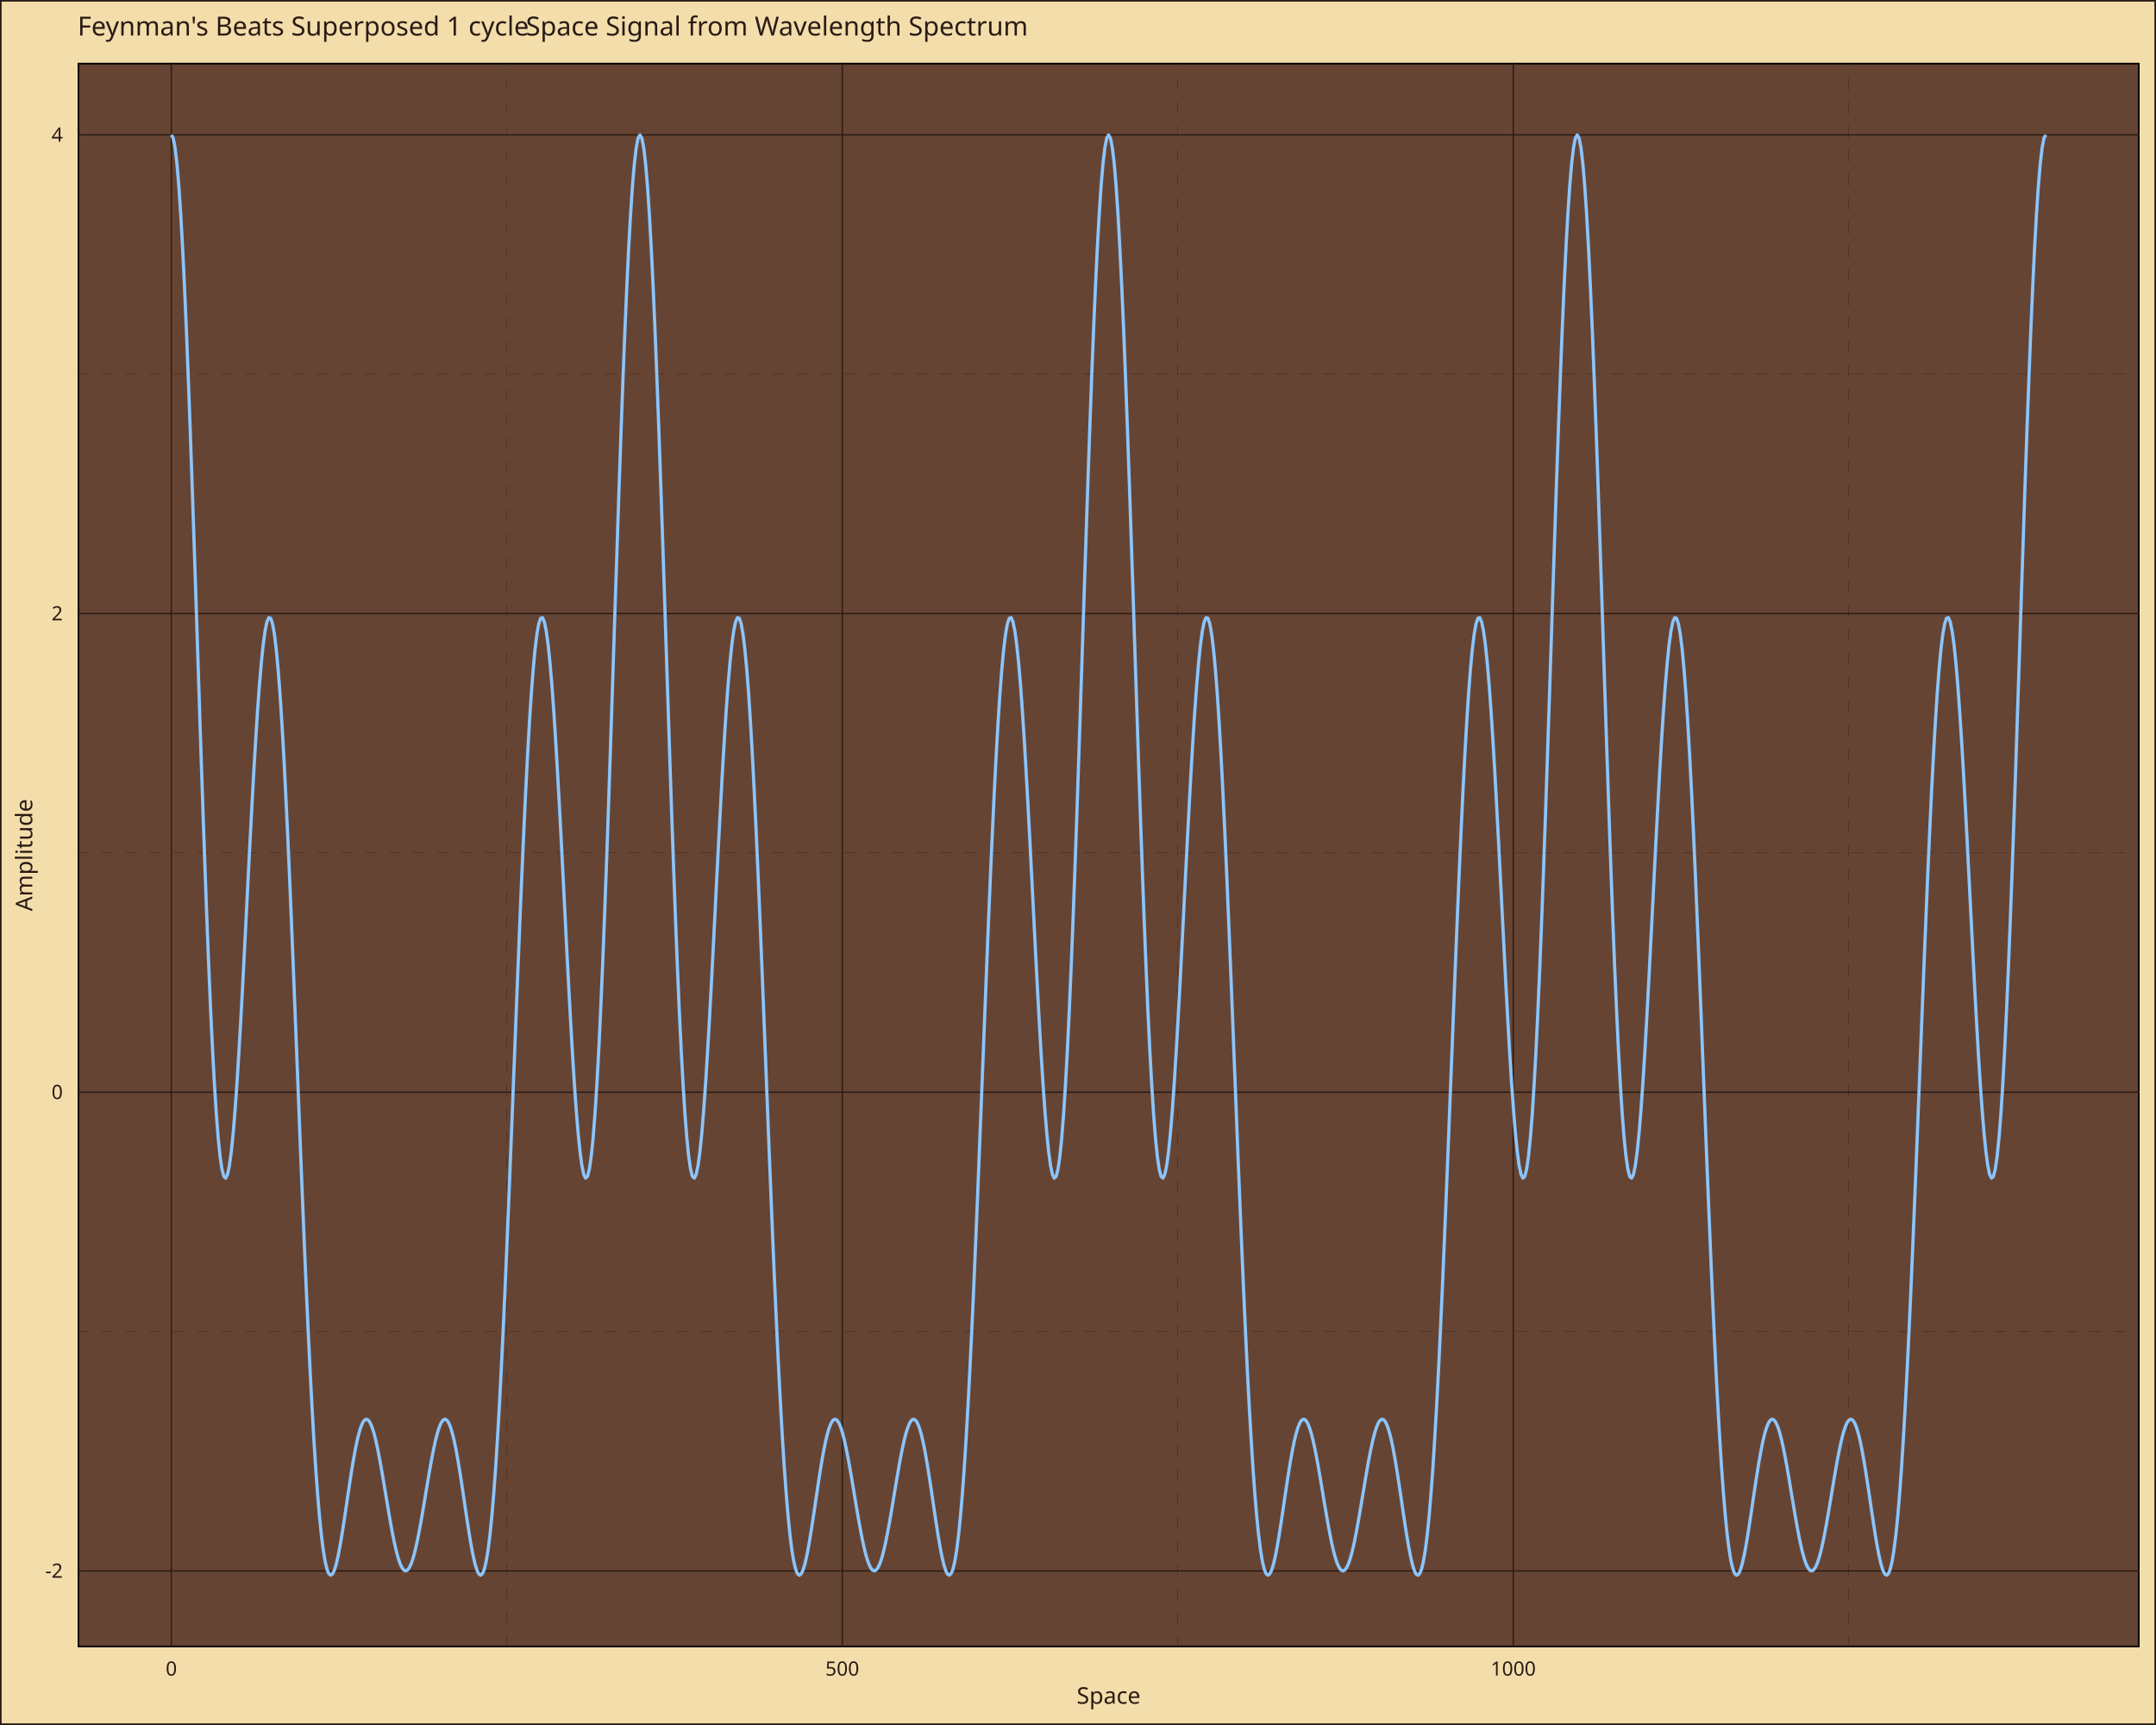
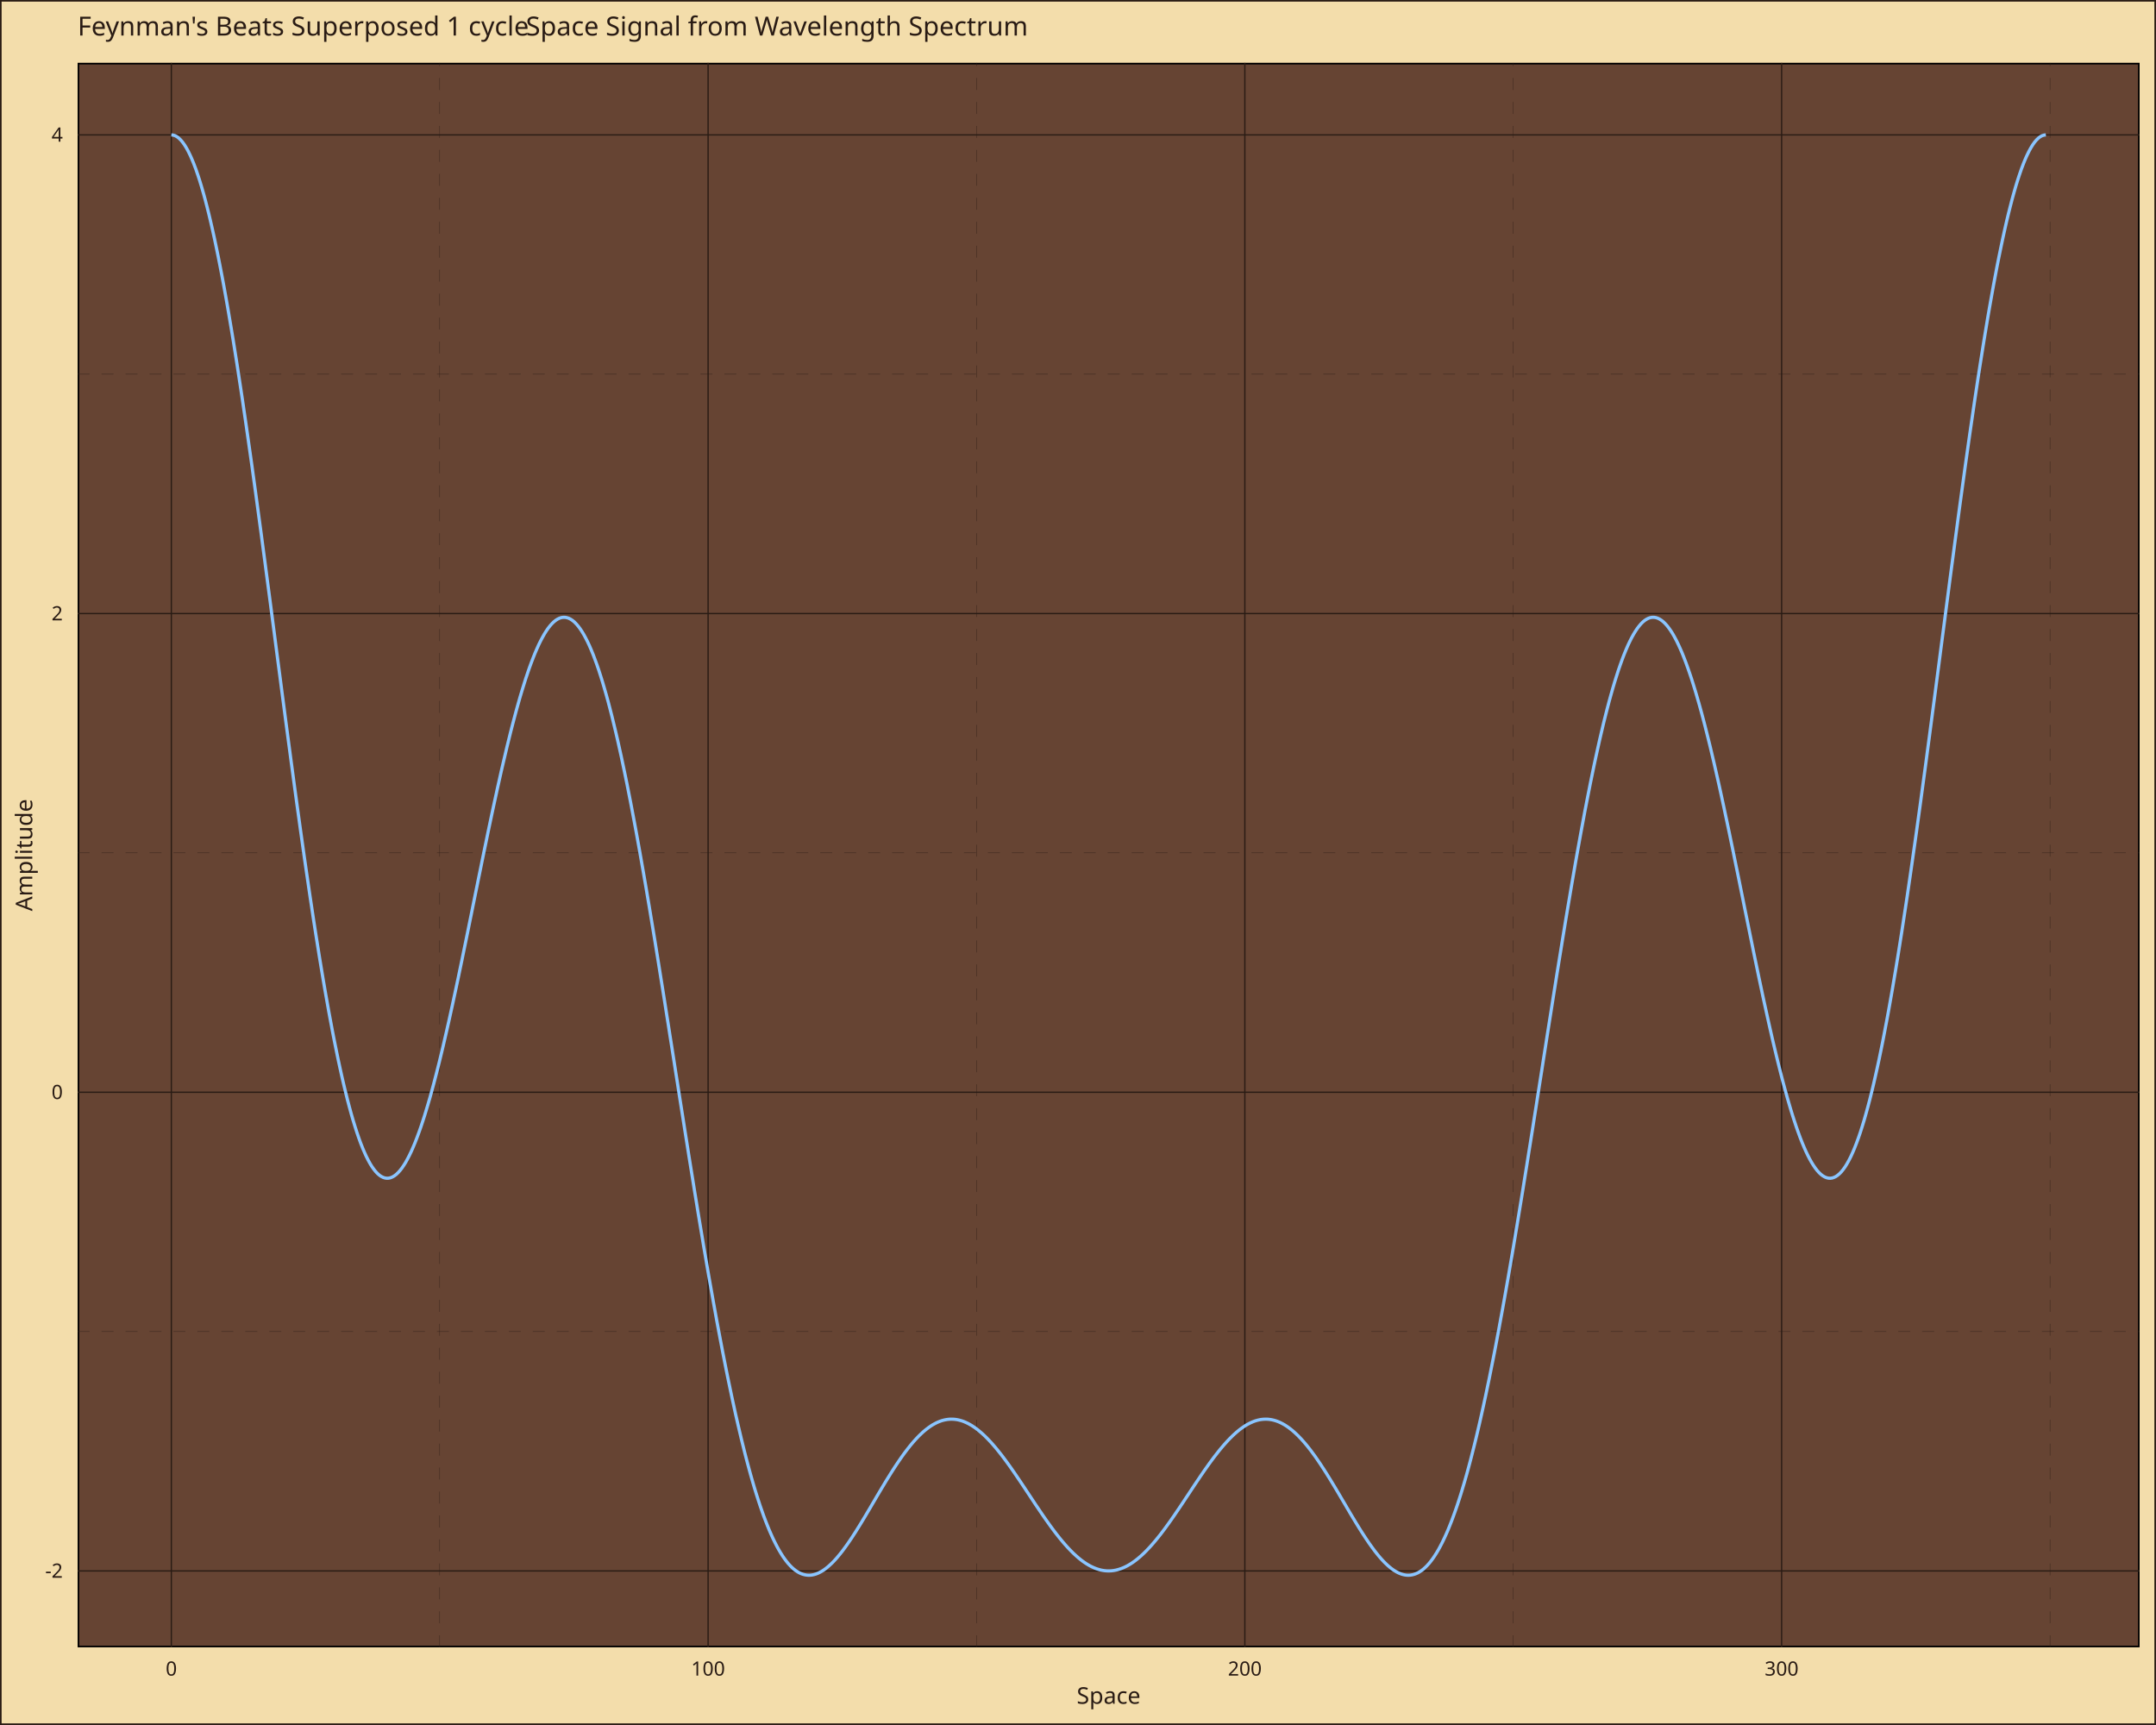
<svg xmlns="http://www.w3.org/2000/svg" class="svglite" data-engine-version="2.0" width="720.00pt" height="576.00pt" viewBox="0 0 720.00 576.00">
  <defs>
    <style type="text/css">
    .svglite line, .svglite polyline, .svglite polygon, .svglite path, .svglite rect, .svglite circle {
      fill: none;
      stroke: #000000;
      stroke-linecap: round;
      stroke-linejoin: round;
      stroke-miterlimit: 10.00;
    }
  </style>
  </defs>
  <rect width="100%" height="100%" style="stroke: none; fill: #FFFFFF;" />
  <defs>
    <clipPath id="cpMC4wMHw3MjAuMDB8MC4wMHw1NzYuMDA=">
      <rect x="0.00" y="0.00" width="720.00" height="576.00" />
    </clipPath>
  </defs>
  <g clip-path="url(#cpMC4wMHw3MjAuMDB8MC4wMHw1NzYuMDA=)">
    <rect x="0.00" y="0.00" width="720.00" height="576.00" style="stroke-width: 1.07; stroke: #291B14; fill: #F3DDAB;" />
  </g>
  <defs>
    <clipPath id="cpMjUuOTJ8NzE0LjUyfDIwLjk5fDU1MC4wNA==">
      <rect x="25.92" y="20.99" width="688.60" height="529.05" />
    </clipPath>
  </defs>
  <g clip-path="url(#cpMjUuOTJ8NzE0LjUyfDIwLjk5fDU1MC4wNA==)">
    <rect x="25.92" y="20.99" width="688.60" height="529.05" style="stroke-width: 1.07; fill: #664433;" />
    <polyline points="25.92,444.63 714.52,444.63 " style="stroke-width: 0.11; stroke: #291B14; stroke-dasharray: 4.00,4.00; stroke-linecap: butt;" />
    <polyline points="25.92,284.79 714.52,284.79 " style="stroke-width: 0.11; stroke: #291B14; stroke-dasharray: 4.00,4.00; stroke-linecap: butt;" />
    <polyline points="25.92,124.96 714.52,124.96 " style="stroke-width: 0.11; stroke: #291B14; stroke-dasharray: 4.00,4.00; stroke-linecap: butt;" />
-     <polyline points="169.25,550.04 169.25,20.99 " style="stroke-width: 0.11; stroke: #291B14; stroke-dasharray: 4.00,4.00; stroke-linecap: butt;" />
-     <polyline points="393.32,550.04 393.32,20.99 " style="stroke-width: 0.11; stroke: #291B14; stroke-dasharray: 4.00,4.00; stroke-linecap: butt;" />
-     <polyline points="617.38,550.04 617.38,20.99 " style="stroke-width: 0.11; stroke: #291B14; stroke-dasharray: 4.00,4.00; stroke-linecap: butt;" />
+     <polyline points="146.84,550.04 146.84,20.99 " style="stroke-width: 0.11; stroke: #291B14; stroke-dasharray: 4.00,4.00; stroke-linecap: butt;" />
+     <polyline points="326.10,550.04 326.10,20.99 " style="stroke-width: 0.11; stroke: #291B14; stroke-dasharray: 4.00,4.00; stroke-linecap: butt;" />
+     <polyline points="505.35,550.04 505.35,20.99 " style="stroke-width: 0.11; stroke: #291B14; stroke-dasharray: 4.00,4.00; stroke-linecap: butt;" />
+     <polyline points="684.60,550.04 684.60,20.99 " style="stroke-width: 0.11; stroke: #291B14; stroke-dasharray: 4.00,4.00; stroke-linecap: butt;" />
    <polyline points="25.92,524.55 714.52,524.55 " style="stroke-width: 0.43; stroke: #291B14; stroke-linecap: butt;" />
    <polyline points="25.92,364.71 714.52,364.71 " style="stroke-width: 0.43; stroke: #291B14; stroke-linecap: butt;" />
    <polyline points="25.92,204.87 714.52,204.87 " style="stroke-width: 0.43; stroke: #291B14; stroke-linecap: butt;" />
    <polyline points="25.92,45.04 714.52,45.04 " style="stroke-width: 0.43; stroke: #291B14; stroke-linecap: butt;" />
    <polyline points="57.22,550.04 57.22,20.99 " style="stroke-width: 0.43; stroke: #291B14; stroke-linecap: butt;" />
-     <polyline points="281.28,550.04 281.28,20.99 " style="stroke-width: 0.43; stroke: #291B14; stroke-linecap: butt;" />
-     <polyline points="505.35,550.04 505.35,20.99 " style="stroke-width: 0.43; stroke: #291B14; stroke-linecap: butt;" />
-     <polyline points="57.22,45.04 57.84,46.12 58.47,49.36 59.10,54.71 59.72,62.11 60.35,71.45 60.97,82.62 61.60,95.47 62.23,109.84 62.85,125.54 63.48,142.38 64.10,160.13 64.73,178.59 65.36,197.50 65.98,216.64 66.61,235.78 67.23,254.66 67.86,273.08 68.49,290.79 69.11,307.61 69.74,323.33 70.36,337.77 70.99,350.78 71.62,362.22 72.24,371.98 72.87,379.97 73.49,386.13 74.12,390.42 74.75,392.84 75.37,393.40 76.00,392.14 76.62,389.13 77.25,384.47 77.88,378.27 78.50,370.67 79.13,361.83 79.75,351.91 80.38,341.09 81.01,329.59 81.63,317.59 82.26,305.31 82.88,292.96 83.51,280.75 84.14,268.88 84.76,257.56 85.39,246.98 86.01,237.30 86.64,228.70 87.27,221.32 87.89,215.28 88.52,210.70 89.14,207.67 89.77,206.23 90.40,206.44 91.02,208.32 91.65,211.85 92.27,217.00 92.90,223.73 93.53,231.97 94.15,241.62 94.78,252.57 95.40,264.70 96.03,277.87 96.66,291.92 97.28,306.70 97.91,322.04 98.53,337.76 99.16,353.69 99.79,369.67 100.41,385.51 101.04,401.06 101.66,416.16 102.29,430.66 102.92,444.43 103.54,457.35 104.17,469.32 104.79,480.25 105.42,490.07 106.05,498.71 106.67,506.16 107.30,512.39 107.92,517.41 108.55,521.24 109.18,523.91 109.80,525.47 110.43,525.99 111.05,525.56 111.68,524.26 112.31,522.19 112.93,519.47 113.56,516.20 114.18,512.51 114.81,508.51 115.44,504.33 116.06,500.07 116.69,495.86 117.31,491.79 117.94,487.96 118.57,484.46 119.19,481.37 119.82,478.76 120.44,476.67 121.07,475.14 121.70,474.21 122.32,473.88 122.95,474.15 123.57,475.01 124.20,476.43 124.83,478.37 125.45,480.78 126.08,483.61 126.70,486.78 127.33,490.23 127.96,493.87 128.58,497.62 129.21,501.40 129.83,505.12 130.46,508.71 131.09,512.09 131.71,515.17 132.34,517.91 132.96,520.23 133.59,522.09 134.22,523.44 134.84,524.27 135.47,524.55 136.09,524.27 136.72,523.44 137.35,522.09 137.97,520.23 138.60,517.91 139.22,515.17 139.85,512.09 140.48,508.71 141.10,505.12 141.73,501.40 142.35,497.62 142.98,493.87 143.61,490.23 144.23,486.78 144.86,483.61 145.48,480.78 146.11,478.37 146.74,476.43 147.36,475.01 147.99,474.15 148.61,473.88 149.24,474.21 149.87,475.14 150.49,476.67 151.12,478.76 151.74,481.37 152.37,484.46 153.00,487.96 153.62,491.79 154.25,495.86 154.87,500.07 155.50,504.33 156.13,508.51 156.75,512.51 157.38,516.20 158.00,519.47 158.63,522.19 159.26,524.26 159.88,525.56 160.51,525.99 161.13,525.47 161.76,523.91 162.39,521.24 163.01,517.41 163.64,512.39 164.26,506.16 164.89,498.71 165.52,490.07 166.14,480.25 166.77,469.32 167.39,457.35 168.02,444.43 168.65,430.66 169.27,416.16 169.90,401.06 170.52,385.51 171.15,369.67 171.78,353.69 172.40,337.76 173.03,322.04 173.65,306.70 174.28,291.92 174.91,277.87 175.53,264.70 176.16,252.57 176.78,241.62 177.41,231.97 178.04,223.73 178.66,217.00 179.29,211.85 179.91,208.32 180.54,206.44 181.17,206.23 181.79,207.67 182.42,210.70 183.04,215.28 183.67,221.32 184.30,228.70 184.92,237.30 185.55,246.98 186.17,257.56 186.80,268.88 187.43,280.75 188.05,292.96 188.68,305.31 189.30,317.59 189.93,329.59 190.56,341.09 191.18,351.91 191.81,361.83 192.43,370.67 193.06,378.27 193.69,384.47 194.31,389.13 194.94,392.14 195.56,393.40 196.19,392.84 196.82,390.42 197.44,386.13 198.07,379.97 198.69,371.98 199.32,362.22 199.95,350.78 200.57,337.77 201.20,323.33 201.82,307.61 202.45,290.79 203.08,273.08 203.70,254.66 204.33,235.78 204.95,216.64 205.58,197.50 206.21,178.59 206.83,160.13 207.46,142.38 208.08,125.54 208.71,109.84 209.34,95.47 209.96,82.62 210.59,71.45 211.21,62.11 211.84,54.71 212.47,49.36 213.09,46.12 213.72,45.04 214.34,46.12 214.97,49.36 215.60,54.71 216.22,62.11 216.85,71.45 217.47,82.62 218.10,95.47 218.73,109.84 219.35,125.54 219.98,142.38 220.60,160.13 221.23,178.59 221.86,197.50 222.48,216.64 223.11,235.78 223.73,254.66 224.36,273.08 224.99,290.79 225.61,307.61 226.24,323.33 226.86,337.77 227.49,350.78 228.12,362.22 228.74,371.98 229.37,379.97 229.99,386.13 230.62,390.42 231.25,392.84 231.87,393.40 232.50,392.14 233.12,389.13 233.75,384.47 234.38,378.27 235.00,370.67 235.63,361.83 236.25,351.91 236.88,341.09 237.51,329.59 238.13,317.59 238.76,305.31 239.38,292.96 240.01,280.75 240.64,268.88 241.26,257.56 241.89,246.98 242.51,237.30 243.14,228.70 243.77,221.32 244.39,215.28 245.02,210.70 245.64,207.67 246.27,206.23 246.90,206.44 247.52,208.32 248.15,211.85 248.77,217.00 249.40,223.73 250.03,231.97 250.65,241.62 251.28,252.57 251.90,264.70 252.53,277.87 253.16,291.92 253.78,306.70 254.41,322.04 255.03,337.76 255.66,353.69 256.29,369.67 256.91,385.51 257.54,401.06 258.16,416.16 258.79,430.66 259.42,444.43 260.04,457.35 260.67,469.32 261.29,480.25 261.92,490.07 262.55,498.71 263.17,506.16 263.80,512.39 264.42,517.41 265.05,521.24 265.68,523.91 266.30,525.47 266.93,525.99 267.55,525.56 268.18,524.26 268.81,522.19 269.43,519.47 270.06,516.20 270.68,512.51 271.31,508.51 271.94,504.33 272.56,500.07 273.19,495.86 273.81,491.79 274.44,487.96 275.07,484.46 275.69,481.37 276.32,478.76 276.94,476.67 277.57,475.14 278.20,474.21 278.82,473.88 279.45,474.15 280.07,475.01 280.70,476.43 281.33,478.37 281.95,480.78 282.58,483.61 283.20,486.78 283.83,490.23 284.46,493.87 285.08,497.62 285.71,501.40 286.33,505.12 286.96,508.71 287.59,512.09 288.21,515.17 288.84,517.91 289.46,520.23 290.09,522.09 290.72,523.44 291.34,524.27 291.97,524.55 292.59,524.27 293.22,523.44 293.85,522.09 294.47,520.23 295.10,517.91 295.72,515.17 296.35,512.09 296.98,508.71 297.60,505.12 298.23,501.40 298.85,497.62 299.48,493.87 300.11,490.23 300.73,486.78 301.36,483.61 301.98,480.78 302.61,478.37 303.24,476.43 303.86,475.01 304.49,474.15 305.11,473.88 305.74,474.21 306.37,475.14 306.99,476.67 307.62,478.76 308.24,481.37 308.87,484.46 309.50,487.96 310.12,491.79 310.75,495.86 311.37,500.07 312.00,504.33 312.63,508.51 313.25,512.51 313.88,516.20 314.50,519.47 315.13,522.19 315.76,524.26 316.38,525.56 317.01,525.99 317.63,525.47 318.26,523.91 318.89,521.24 319.51,517.41 320.14,512.39 320.76,506.16 321.39,498.71 322.02,490.07 322.64,480.25 323.27,469.32 323.89,457.35 324.52,444.43 325.15,430.66 325.77,416.16 326.40,401.06 327.02,385.51 327.65,369.67 328.28,353.69 328.90,337.76 329.53,322.04 330.15,306.70 330.78,291.92 331.41,277.87 332.03,264.70 332.66,252.57 333.28,241.62 333.91,231.97 334.54,223.73 335.16,217.00 335.79,211.85 336.41,208.32 337.04,206.44 337.67,206.23 338.29,207.67 338.92,210.70 339.54,215.28 340.17,221.32 340.80,228.70 341.42,237.30 342.05,246.98 342.67,257.56 343.30,268.88 343.93,280.75 344.55,292.96 345.18,305.31 345.80,317.59 346.43,329.59 347.06,341.09 347.68,351.91 348.31,361.83 348.93,370.67 349.56,378.27 350.19,384.47 350.81,389.13 351.44,392.14 352.06,393.40 352.69,392.84 353.32,390.42 353.94,386.13 354.57,379.97 355.19,371.98 355.82,362.22 356.45,350.78 357.07,337.77 357.70,323.33 358.32,307.61 358.95,290.79 359.58,273.08 360.20,254.66 360.83,235.78 361.45,216.64 362.08,197.50 362.71,178.59 363.33,160.13 363.96,142.38 364.58,125.54 365.21,109.84 365.84,95.47 366.46,82.62 367.09,71.45 367.71,62.11 368.34,54.71 368.97,49.36 369.59,46.12 370.22,45.04 370.84,46.12 371.47,49.36 372.10,54.71 372.72,62.11 373.35,71.45 373.97,82.62 374.60,95.47 375.23,109.84 375.85,125.54 376.48,142.38 377.10,160.13 377.73,178.59 378.36,197.50 378.98,216.64 379.61,235.78 380.23,254.66 380.86,273.08 381.49,290.79 382.11,307.61 382.74,323.33 383.36,337.77 383.99,350.78 384.62,362.22 385.24,371.98 385.87,379.97 386.49,386.13 387.12,390.42 387.75,392.84 388.37,393.40 389.00,392.14 389.62,389.13 390.25,384.47 390.88,378.27 391.50,370.67 392.13,361.83 392.75,351.91 393.38,341.09 394.01,329.59 394.63,317.59 395.26,305.31 395.88,292.96 396.51,280.75 397.14,268.88 397.76,257.56 398.39,246.98 399.01,237.30 399.64,228.70 400.27,221.32 400.89,215.28 401.52,210.70 402.14,207.67 402.77,206.23 403.40,206.44 404.02,208.32 404.65,211.85 405.27,217.00 405.90,223.73 406.53,231.97 407.15,241.62 407.78,252.57 408.40,264.70 409.03,277.87 409.66,291.92 410.28,306.70 410.91,322.04 411.54,337.76 412.16,353.69 412.79,369.67 413.41,385.51 414.04,401.06 414.67,416.16 415.29,430.66 415.92,444.43 416.54,457.35 417.17,469.32 417.80,480.25 418.42,490.07 419.05,498.71 419.67,506.16 420.30,512.39 420.93,517.41 421.55,521.24 422.18,523.91 422.80,525.47 423.43,525.99 424.06,525.56 424.68,524.26 425.31,522.19 425.93,519.47 426.56,516.20 427.19,512.51 427.81,508.51 428.44,504.33 429.06,500.07 429.69,495.86 430.32,491.79 430.94,487.96 431.57,484.46 432.19,481.37 432.82,478.76 433.45,476.67 434.07,475.14 434.70,474.21 435.32,473.88 435.95,474.15 436.58,475.01 437.20,476.43 437.83,478.37 438.45,480.78 439.08,483.61 439.71,486.78 440.33,490.23 440.96,493.87 441.58,497.62 442.21,501.40 442.84,505.12 443.46,508.71 444.09,512.09 444.71,515.17 445.34,517.91 445.97,520.23 446.59,522.09 447.22,523.44 447.84,524.27 448.47,524.55 449.10,524.27 449.72,523.44 450.35,522.09 450.97,520.23 451.60,517.91 452.23,515.17 452.85,512.09 453.48,508.71 454.10,505.12 454.73,501.40 455.36,497.62 455.98,493.87 456.61,490.23 457.23,486.78 457.86,483.61 458.49,480.78 459.11,478.37 459.74,476.43 460.36,475.01 460.99,474.15 461.62,473.88 462.24,474.21 462.87,475.14 463.49,476.67 464.12,478.76 464.75,481.37 465.37,484.46 466.00,487.96 466.62,491.79 467.25,495.86 467.88,500.07 468.50,504.33 469.13,508.51 469.75,512.51 470.38,516.20 471.01,519.47 471.63,522.19 472.26,524.26 472.88,525.56 473.51,525.99 474.14,525.47 474.76,523.91 475.39,521.24 476.01,517.41 476.64,512.39 477.27,506.16 477.89,498.71 478.52,490.07 479.14,480.25 479.77,469.32 480.40,457.35 481.02,444.43 481.65,430.66 482.27,416.16 482.90,401.06 483.53,385.51 484.15,369.67 484.78,353.69 485.40,337.76 486.03,322.04 486.66,306.70 487.28,291.92 487.91,277.87 488.53,264.70 489.16,252.57 489.79,241.62 490.41,231.97 491.04,223.73 491.66,217.00 492.29,211.85 492.92,208.32 493.54,206.44 494.17,206.23 494.79,207.67 495.42,210.70 496.05,215.28 496.67,221.32 497.30,228.70 497.92,237.30 498.55,246.98 499.18,257.56 499.80,268.88 500.43,280.75 501.05,292.96 501.68,305.31 502.31,317.59 502.93,329.59 503.56,341.09 504.18,351.91 504.81,361.83 505.44,370.67 506.06,378.27 506.69,384.47 507.31,389.13 507.94,392.14 508.57,393.40 509.19,392.84 509.82,390.42 510.44,386.13 511.07,379.97 511.70,371.98 512.32,362.22 512.95,350.78 513.57,337.77 514.20,323.33 514.83,307.61 515.45,290.79 516.08,273.08 516.70,254.66 517.33,235.78 517.96,216.64 518.58,197.50 519.21,178.59 519.83,160.13 520.46,142.38 521.09,125.54 521.71,109.84 522.34,95.47 522.96,82.62 523.59,71.45 524.22,62.11 524.84,54.71 525.47,49.36 526.09,46.12 526.72,45.04 527.35,46.12 527.97,49.36 528.60,54.71 529.22,62.11 529.85,71.45 530.48,82.62 531.10,95.47 531.73,109.84 532.35,125.54 532.98,142.38 533.61,160.13 534.23,178.59 534.86,197.50 535.48,216.64 536.11,235.78 536.74,254.66 537.36,273.08 537.99,290.79 538.61,307.61 539.24,323.33 539.87,337.77 540.49,350.78 541.12,362.22 541.74,371.98 542.37,379.97 543.00,386.13 543.62,390.42 544.25,392.84 544.87,393.40 545.50,392.14 546.13,389.13 546.75,384.47 547.38,378.27 548.00,370.67 548.63,361.83 549.26,351.91 549.88,341.09 550.51,329.59 551.13,317.59 551.76,305.31 552.39,292.96 553.01,280.75 553.64,268.88 554.26,257.56 554.89,246.98 555.52,237.30 556.14,228.70 556.77,221.32 557.39,215.28 558.02,210.70 558.65,207.67 559.27,206.23 559.90,206.44 560.52,208.32 561.15,211.85 561.78,217.00 562.40,223.73 563.03,231.97 563.65,241.62 564.28,252.57 564.91,264.70 565.53,277.87 566.16,291.92 566.78,306.70 567.41,322.04 568.04,337.76 568.66,353.69 569.29,369.67 569.91,385.51 570.54,401.06 571.17,416.16 571.79,430.66 572.42,444.43 573.04,457.35 573.67,469.32 574.30,480.25 574.92,490.07 575.55,498.71 576.17,506.16 576.80,512.39 577.43,517.41 578.05,521.24 578.68,523.91 579.30,525.47 579.93,525.99 580.56,525.56 581.18,524.26 581.81,522.19 582.43,519.47 583.06,516.20 583.69,512.51 584.31,508.51 584.94,504.33 585.56,500.07 586.19,495.86 586.82,491.79 587.44,487.96 588.07,484.46 588.69,481.37 589.32,478.76 589.95,476.67 590.57,475.14 591.20,474.21 591.82,473.88 592.45,474.15 593.08,475.01 593.70,476.43 594.33,478.37 594.95,480.78 595.58,483.61 596.21,486.78 596.83,490.23 597.46,493.87 598.08,497.62 598.71,501.40 599.34,505.12 599.96,508.71 600.59,512.09 601.21,515.17 601.84,517.91 602.47,520.23 603.09,522.09 603.72,523.44 604.34,524.27 604.97,524.55 605.60,524.27 606.22,523.44 606.85,522.09 607.47,520.23 608.10,517.91 608.73,515.17 609.35,512.09 609.98,508.71 610.60,505.12 611.23,501.40 611.86,497.62 612.48,493.87 613.11,490.23 613.73,486.78 614.36,483.61 614.99,480.78 615.61,478.37 616.24,476.43 616.86,475.01 617.49,474.15 618.12,473.88 618.74,474.21 619.37,475.14 619.99,476.67 620.62,478.76 621.25,481.37 621.87,484.46 622.50,487.96 623.12,491.79 623.75,495.86 624.38,500.07 625.00,504.33 625.63,508.51 626.25,512.51 626.88,516.20 627.51,519.47 628.13,522.19 628.76,524.26 629.38,525.56 630.01,525.99 630.64,525.47 631.26,523.91 631.89,521.24 632.51,517.41 633.14,512.39 633.77,506.16 634.39,498.71 635.02,490.07 635.64,480.25 636.27,469.32 636.90,457.35 637.52,444.43 638.15,430.66 638.77,416.16 639.40,401.06 640.03,385.51 640.65,369.67 641.28,353.69 641.90,337.76 642.53,322.04 643.16,306.70 643.78,291.92 644.41,277.87 645.03,264.70 645.66,252.57 646.29,241.62 646.91,231.97 647.54,223.73 648.16,217.00 648.79,211.85 649.42,208.32 650.04,206.44 650.67,206.23 651.29,207.67 651.92,210.70 652.55,215.28 653.17,221.32 653.80,228.70 654.42,237.30 655.05,246.98 655.68,257.56 656.30,268.88 656.93,280.75 657.55,292.96 658.18,305.31 658.81,317.59 659.43,329.59 660.06,341.09 660.68,351.91 661.31,361.83 661.94,370.67 662.56,378.27 663.19,384.47 663.81,389.13 664.44,392.14 665.07,393.40 665.69,392.84 666.32,390.42 666.94,386.13 667.57,379.97 668.20,371.98 668.82,362.22 669.45,350.78 670.07,337.77 670.70,323.33 671.33,307.61 671.95,290.79 672.58,273.08 673.20,254.66 673.83,235.78 674.46,216.64 675.08,197.50 675.71,178.59 676.33,160.13 676.96,142.38 677.59,125.54 678.21,109.84 678.84,95.47 679.46,82.62 680.09,71.45 680.72,62.11 681.34,54.71 681.97,49.36 682.59,46.12 683.22,45.04 " style="stroke-width: 1.07; stroke: #8AC5FF; stroke-linecap: butt;" />
+     <polyline points="236.47,550.04 236.47,20.99 " style="stroke-width: 0.43; stroke: #291B14; stroke-linecap: butt;" />
+     <polyline points="415.72,550.04 415.72,20.99 " style="stroke-width: 0.43; stroke: #291B14; stroke-linecap: butt;" />
+     <polyline points="594.98,550.04 594.98,20.99 " style="stroke-width: 0.43; stroke: #291B14; stroke-linecap: butt;" />
+     <polyline points="57.22,45.04 57.84,45.11 58.47,45.31 59.10,45.65 59.72,46.12 60.35,46.73 60.97,47.47 61.60,48.35 62.23,49.36 62.85,50.50 63.48,51.78 64.10,53.18 64.73,54.71 65.36,56.37 65.98,58.16 66.61,60.07 67.23,62.11 67.86,64.26 68.49,66.54 69.11,68.94 69.74,71.45 70.36,74.07 70.99,76.81 71.62,79.66 72.24,82.62 72.87,85.68 73.49,88.84 74.12,92.11 74.75,95.47 75.37,98.92 76.00,102.47 76.62,106.11 77.25,109.84 77.88,113.65 78.50,117.53 79.13,121.50 79.75,125.54 80.38,129.65 81.01,133.83 81.63,138.07 82.26,142.38 82.88,146.74 83.51,151.16 84.14,155.62 84.76,160.13 85.39,164.69 86.01,169.29 86.64,173.92 87.27,178.59 87.89,183.28 88.52,188.00 89.14,192.74 89.77,197.50 90.40,202.28 91.02,207.06 91.65,211.85 92.27,216.64 92.90,221.44 93.53,226.23 94.15,231.01 94.78,235.78 95.40,240.53 96.03,245.27 96.66,249.98 97.28,254.66 97.91,259.32 98.53,263.94 99.16,268.53 99.79,273.08 100.41,277.58 101.04,282.04 101.66,286.44 102.29,290.79 102.92,295.09 103.54,299.33 104.17,303.50 104.79,307.61 105.42,311.65 106.05,315.62 106.67,319.51 107.30,323.33 107.92,327.06 108.55,330.72 109.18,334.29 109.80,337.77 110.43,341.16 111.05,344.46 111.68,347.67 112.31,350.78 112.93,353.79 113.56,356.70 114.18,359.51 114.81,362.22 115.44,364.82 116.06,367.32 116.69,369.70 117.31,371.98 117.94,374.15 118.57,376.20 119.19,378.14 119.82,379.97 120.44,381.69 121.07,383.28 121.70,384.77 122.32,386.13 122.95,387.38 123.57,388.51 124.20,389.53 124.83,390.42 125.45,391.20 126.08,391.87 126.70,392.41 127.33,392.84 127.96,393.15 128.58,393.35 129.21,393.43 129.83,393.40 130.46,393.25 131.09,392.99 131.71,392.62 132.34,392.14 132.96,391.55 133.59,390.85 134.22,390.04 134.84,389.13 135.47,388.12 136.09,387.00 136.72,385.79 137.35,384.47 137.97,383.06 138.60,381.56 139.22,379.96 139.85,378.27 140.48,376.50 141.10,374.64 141.73,372.70 142.35,370.67 142.98,368.57 143.61,366.40 144.23,364.15 144.86,361.83 145.48,359.44 146.11,356.99 146.74,354.48 147.36,351.91 147.99,349.28 148.61,346.60 149.24,343.87 149.87,341.09 150.49,338.28 151.12,335.42 151.74,332.52 152.37,329.59 153.00,326.63 153.62,323.64 154.25,320.62 154.87,317.59 155.50,314.54 156.13,311.47 156.75,308.40 157.38,305.31 158.00,302.22 158.63,299.13 159.26,296.04 159.88,292.96 160.51,289.89 161.13,286.83 161.76,283.78 162.39,280.75 163.01,277.74 163.64,274.76 164.26,271.81 164.89,268.88 165.52,266.00 166.14,263.14 166.77,260.33 167.39,257.56 168.02,254.84 168.65,252.17 169.27,249.54 169.90,246.98 170.52,244.46 171.15,242.01 171.78,239.62 172.40,237.30 173.03,235.04 173.65,232.85 174.28,230.74 174.91,228.70 175.53,226.73 176.16,224.85 176.78,223.04 177.41,221.32 178.04,219.68 178.66,218.12 179.29,216.66 179.91,215.28 180.54,214.00 181.17,212.81 181.79,211.71 182.42,210.70 183.04,209.80 183.67,208.99 184.30,208.28 184.92,207.67 185.55,207.16 186.17,206.75 186.80,206.44 187.43,206.23 188.05,206.13 188.68,206.13 189.30,206.24 189.93,206.44 190.56,206.76 191.18,207.17 191.81,207.69 192.43,208.32 193.06,209.05 193.69,209.88 194.31,210.81 194.94,211.85 195.56,212.99 196.19,214.22 196.82,215.56 197.44,217.00 198.07,218.54 198.69,220.18 199.32,221.91 199.95,223.73 200.57,225.66 201.20,227.67 201.82,229.78 202.45,231.97 203.08,234.25 203.70,236.62 204.33,239.08 204.95,241.62 205.58,244.24 206.21,246.94 206.83,249.72 207.46,252.57 208.08,255.50 208.71,258.50 209.34,261.56 209.96,264.70 210.59,267.90 211.21,271.16 211.84,274.49 212.47,277.87 213.09,281.30 213.72,284.79 214.34,288.33 214.97,291.92 215.60,295.55 216.22,299.23 216.85,302.94 217.47,306.70 218.10,310.49 218.73,314.31 219.35,318.16 219.98,322.04 220.60,325.94 221.23,329.86 221.86,333.80 222.48,337.76 223.11,341.73 223.73,345.71 224.36,349.70 224.99,353.69 225.61,357.69 226.24,361.68 226.86,365.68 227.49,369.67 228.12,373.65 228.74,377.61 229.37,381.57 229.99,385.51 230.62,389.43 231.25,393.33 231.87,397.21 232.50,401.06 233.12,404.88 233.75,408.67 234.38,412.43 235.00,416.16 235.63,419.84 236.25,423.49 236.88,427.10 237.51,430.66 238.13,434.17 238.76,437.64 239.38,441.06 240.01,444.43 240.64,447.75 241.26,451.01 241.89,454.21 242.51,457.35 243.14,460.44 243.77,463.46 244.39,466.43 245.02,469.32 245.64,472.16 246.27,474.92 246.90,477.62 247.52,480.25 248.15,482.81 248.77,485.30 249.40,487.72 250.03,490.07 250.65,492.34 251.28,494.54 251.90,496.66 252.53,498.71 253.16,500.69 253.78,502.59 254.41,504.41 255.03,506.16 255.66,507.83 256.29,509.43 256.91,510.95 257.54,512.39 258.16,513.76 258.79,515.05 259.42,516.27 260.04,517.41 260.67,518.48 261.29,519.47 261.92,520.39 262.55,521.24 263.17,522.01 263.80,522.71 264.42,523.34 265.05,523.91 265.68,524.40 266.30,524.82 266.93,525.18 267.55,525.47 268.18,525.69 268.81,525.85 269.43,525.95 270.06,525.99 270.68,525.97 271.31,525.89 271.94,525.75 272.56,525.56 273.19,525.31 273.81,525.01 274.44,524.66 275.07,524.26 275.69,523.81 276.32,523.31 276.94,522.77 277.57,522.19 278.20,521.57 278.82,520.91 279.45,520.21 280.07,519.47 280.70,518.70 281.33,517.90 281.95,517.06 282.58,516.20 283.20,515.32 283.83,514.40 284.46,513.47 285.08,512.51 285.71,511.54 286.33,510.54 286.96,509.54 287.59,508.51 288.21,507.48 288.84,506.44 289.46,505.39 290.09,504.33 290.72,503.27 291.34,502.20 291.97,501.14 292.59,500.07 293.22,499.01 293.85,497.95 294.47,496.90 295.10,495.86 295.72,494.82 296.35,493.80 296.98,492.79 297.60,491.79 298.23,490.80 298.85,489.84 299.48,488.89 300.11,487.96 300.73,487.05 301.36,486.16 301.98,485.30 302.61,484.46 303.24,483.65 303.86,482.86 304.49,482.10 305.11,481.37 305.74,480.67 306.37,480.00 306.99,479.36 307.62,478.76 308.24,478.18 308.87,477.64 309.50,477.14 310.12,476.67 310.75,476.23 311.37,475.83 312.00,475.47 312.63,475.14 313.25,474.85 313.88,474.60 314.50,474.38 315.13,474.21 315.76,474.07 316.38,473.97 317.01,473.90 317.63,473.88 318.26,473.89 318.89,473.94 319.51,474.02 320.14,474.15 320.76,474.31 321.39,474.50 322.02,474.74 322.64,475.01 323.27,475.31 323.89,475.65 324.52,476.02 325.15,476.43 325.77,476.86 326.40,477.33 327.02,477.84 327.65,478.37 328.28,478.93 328.90,479.52 329.53,480.14 330.15,480.78 330.78,481.45 331.41,482.15 332.03,482.87 332.66,483.61 333.28,484.37 333.91,485.16 334.54,485.96 335.16,486.78 335.79,487.62 336.41,488.47 337.04,489.34 337.67,490.23 338.29,491.12 338.92,492.03 339.54,492.94 340.17,493.87 340.80,494.80 341.42,495.73 342.05,496.67 342.67,497.62 343.30,498.56 343.93,499.51 344.55,500.45 345.18,501.40 345.80,502.34 346.43,503.27 347.06,504.20 347.68,505.12 348.31,506.04 348.93,506.94 349.56,507.83 350.19,508.71 350.81,509.58 351.44,510.43 352.06,511.27 352.69,512.09 353.32,512.89 353.94,513.67 354.57,514.43 355.19,515.17 355.82,515.89 356.45,516.59 357.07,517.26 357.70,517.91 358.32,518.53 358.95,519.12 359.58,519.69 360.20,520.23 360.83,520.74 361.45,521.22 362.08,521.67 362.71,522.09 363.33,522.47 363.96,522.83 364.58,523.15 365.21,523.44 365.84,523.70 366.46,523.92 367.09,524.11 367.71,524.27 368.34,524.39 368.97,524.48 369.59,524.53 370.22,524.55 370.84,524.53 371.47,524.48 372.10,524.39 372.72,524.27 373.35,524.11 373.97,523.92 374.60,523.70 375.23,523.44 375.85,523.15 376.48,522.83 377.10,522.47 377.73,522.09 378.36,521.67 378.98,521.22 379.61,520.74 380.23,520.23 380.86,519.69 381.49,519.12 382.11,518.53 382.74,517.91 383.36,517.26 383.99,516.59 384.62,515.89 385.24,515.17 385.87,514.43 386.49,513.67 387.12,512.89 387.75,512.09 388.37,511.27 389.00,510.43 389.62,509.58 390.25,508.71 390.88,507.83 391.50,506.94 392.13,506.04 392.75,505.12 393.38,504.20 394.01,503.27 394.63,502.34 395.26,501.40 395.88,500.45 396.51,499.51 397.14,498.56 397.76,497.62 398.39,496.67 399.01,495.73 399.64,494.80 400.27,493.87 400.89,492.94 401.52,492.03 402.14,491.12 402.77,490.23 403.40,489.34 404.02,488.47 404.65,487.62 405.27,486.78 405.90,485.96 406.53,485.16 407.15,484.37 407.78,483.61 408.40,482.87 409.03,482.15 409.66,481.45 410.28,480.78 410.91,480.14 411.54,479.52 412.16,478.93 412.79,478.37 413.41,477.84 414.04,477.33 414.67,476.86 415.29,476.43 415.92,476.02 416.54,475.65 417.17,475.31 417.80,475.01 418.42,474.74 419.05,474.50 419.67,474.31 420.30,474.15 420.93,474.02 421.55,473.94 422.18,473.89 422.80,473.88 423.43,473.90 424.06,473.97 424.68,474.07 425.31,474.21 425.93,474.38 426.56,474.60 427.19,474.85 427.81,475.14 428.44,475.47 429.06,475.83 429.69,476.23 430.32,476.67 430.94,477.14 431.57,477.64 432.19,478.18 432.82,478.76 433.45,479.36 434.07,480.00 434.70,480.67 435.32,481.37 435.95,482.10 436.58,482.86 437.20,483.65 437.83,484.46 438.45,485.30 439.08,486.16 439.71,487.05 440.33,487.96 440.96,488.89 441.58,489.84 442.21,490.80 442.84,491.79 443.46,492.79 444.09,493.80 444.71,494.82 445.34,495.86 445.97,496.90 446.59,497.95 447.22,499.01 447.84,500.07 448.47,501.14 449.10,502.20 449.72,503.27 450.35,504.33 450.97,505.39 451.60,506.44 452.23,507.48 452.85,508.51 453.48,509.54 454.10,510.54 454.73,511.54 455.36,512.51 455.98,513.47 456.61,514.40 457.23,515.32 457.86,516.20 458.49,517.06 459.11,517.90 459.74,518.70 460.36,519.47 460.99,520.21 461.62,520.91 462.24,521.57 462.87,522.19 463.49,522.77 464.12,523.31 464.75,523.81 465.37,524.26 466.00,524.66 466.62,525.01 467.25,525.31 467.88,525.56 468.50,525.75 469.13,525.89 469.75,525.97 470.38,525.99 471.01,525.95 471.63,525.85 472.26,525.69 472.88,525.47 473.51,525.18 474.14,524.82 474.76,524.40 475.39,523.91 476.01,523.34 476.64,522.71 477.27,522.01 477.89,521.24 478.52,520.39 479.14,519.47 479.77,518.48 480.40,517.41 481.02,516.27 481.65,515.05 482.27,513.76 482.90,512.39 483.53,510.95 484.15,509.43 484.78,507.83 485.40,506.16 486.03,504.41 486.66,502.59 487.28,500.69 487.91,498.71 488.53,496.66 489.16,494.54 489.79,492.34 490.41,490.07 491.04,487.72 491.66,485.30 492.29,482.81 492.92,480.25 493.54,477.62 494.17,474.92 494.79,472.16 495.42,469.32 496.05,466.43 496.67,463.46 497.30,460.44 497.92,457.35 498.55,454.21 499.18,451.01 499.80,447.75 500.43,444.43 501.05,441.06 501.68,437.64 502.31,434.17 502.93,430.66 503.56,427.10 504.18,423.49 504.81,419.84 505.44,416.16 506.06,412.43 506.69,408.67 507.31,404.88 507.94,401.06 508.57,397.21 509.19,393.33 509.82,389.43 510.44,385.51 511.07,381.57 511.70,377.61 512.32,373.65 512.95,369.67 513.57,365.68 514.20,361.68 514.83,357.69 515.45,353.69 516.08,349.70 516.70,345.71 517.33,341.73 517.96,337.76 518.58,333.80 519.21,329.86 519.83,325.94 520.46,322.04 521.09,318.16 521.71,314.31 522.34,310.49 522.96,306.70 523.59,302.94 524.22,299.23 524.84,295.55 525.47,291.92 526.09,288.33 526.72,284.79 527.35,281.30 527.97,277.87 528.60,274.49 529.22,271.16 529.85,267.90 530.48,264.70 531.10,261.56 531.73,258.50 532.35,255.50 532.98,252.57 533.61,249.72 534.23,246.94 534.86,244.24 535.48,241.62 536.11,239.08 536.74,236.62 537.36,234.25 537.99,231.97 538.61,229.78 539.24,227.67 539.87,225.66 540.49,223.73 541.12,221.91 541.74,220.18 542.37,218.54 543.00,217.00 543.62,215.56 544.25,214.22 544.87,212.99 545.50,211.85 546.13,210.81 546.75,209.88 547.38,209.05 548.00,208.32 548.63,207.69 549.26,207.17 549.88,206.76 550.51,206.44 551.13,206.24 551.76,206.13 552.39,206.13 553.01,206.23 553.64,206.44 554.26,206.75 554.89,207.16 555.52,207.67 556.14,208.28 556.77,208.99 557.39,209.80 558.02,210.70 558.65,211.71 559.27,212.81 559.90,214.00 560.52,215.28 561.15,216.66 561.78,218.12 562.40,219.68 563.03,221.32 563.65,223.04 564.28,224.85 564.91,226.73 565.53,228.70 566.16,230.74 566.78,232.85 567.41,235.04 568.04,237.30 568.66,239.62 569.29,242.01 569.91,244.46 570.54,246.98 571.17,249.54 571.79,252.17 572.42,254.84 573.04,257.56 573.67,260.33 574.30,263.14 574.92,266.00 575.55,268.88 576.17,271.81 576.80,274.76 577.43,277.74 578.05,280.75 578.68,283.78 579.30,286.83 579.93,289.89 580.56,292.96 581.18,296.04 581.81,299.13 582.43,302.22 583.06,305.31 583.69,308.40 584.31,311.47 584.94,314.54 585.56,317.59 586.19,320.62 586.82,323.64 587.44,326.63 588.07,329.59 588.69,332.52 589.32,335.42 589.95,338.28 590.57,341.09 591.20,343.87 591.82,346.60 592.45,349.28 593.08,351.91 593.70,354.48 594.33,356.99 594.95,359.44 595.58,361.83 596.21,364.15 596.83,366.40 597.46,368.57 598.08,370.67 598.71,372.70 599.34,374.64 599.96,376.50 600.59,378.27 601.21,379.96 601.84,381.56 602.47,383.06 603.09,384.47 603.72,385.79 604.34,387.00 604.97,388.12 605.60,389.13 606.22,390.04 606.85,390.85 607.47,391.55 608.10,392.14 608.73,392.62 609.35,392.99 609.98,393.25 610.60,393.40 611.23,393.43 611.86,393.35 612.48,393.15 613.11,392.84 613.73,392.41 614.36,391.87 614.99,391.20 615.61,390.42 616.24,389.53 616.86,388.51 617.49,387.38 618.12,386.13 618.74,384.77 619.37,383.28 619.99,381.69 620.62,379.97 621.25,378.14 621.87,376.20 622.50,374.15 623.12,371.98 623.75,369.70 624.38,367.32 625.00,364.82 625.63,362.22 626.25,359.51 626.88,356.70 627.51,353.79 628.13,350.78 628.76,347.67 629.38,344.46 630.01,341.16 630.64,337.77 631.26,334.29 631.89,330.72 632.51,327.06 633.14,323.33 633.77,319.51 634.39,315.62 635.02,311.65 635.64,307.61 636.27,303.50 636.90,299.33 637.52,295.09 638.15,290.79 638.77,286.44 639.40,282.04 640.03,277.58 640.65,273.08 641.28,268.53 641.90,263.94 642.53,259.32 643.16,254.66 643.78,249.98 644.41,245.27 645.03,240.53 645.66,235.78 646.29,231.01 646.91,226.23 647.54,221.44 648.16,216.64 648.79,211.85 649.42,207.06 650.04,202.28 650.67,197.50 651.29,192.74 651.92,188.00 652.55,183.28 653.17,178.59 653.80,173.92 654.42,169.29 655.05,164.69 655.68,160.13 656.30,155.62 656.93,151.16 657.55,146.74 658.18,142.38 658.81,138.07 659.43,133.83 660.06,129.65 660.68,125.54 661.31,121.50 661.94,117.53 662.56,113.65 663.19,109.84 663.81,106.11 664.44,102.47 665.07,98.92 665.69,95.47 666.32,92.11 666.94,88.84 667.57,85.68 668.20,82.62 668.82,79.66 669.45,76.81 670.07,74.07 670.70,71.45 671.33,68.94 671.95,66.54 672.58,64.26 673.20,62.11 673.83,60.07 674.46,58.16 675.08,56.37 675.71,54.71 676.33,53.18 676.96,51.78 677.59,50.50 678.21,49.36 678.84,48.35 679.46,47.47 680.09,46.73 680.72,46.12 681.34,45.65 681.97,45.31 682.59,45.11 683.22,45.04 " style="stroke-width: 1.07; stroke: #8AC5FF; stroke-linecap: butt;" />
  </g>
  <g clip-path="url(#cpMC4wMHw3MjAuMDB8MC4wMHw1NzYuMDA=)">
    <text x="20.99" y="526.82" text-anchor="end" style="font-size: 6.60px; fill: #291B14; font-family: sans;" textLength="5.87px" lengthAdjust="spacingAndGlyphs">-2</text>
    <text x="20.99" y="366.98" text-anchor="end" style="font-size: 6.60px; fill: #291B14; font-family: sans;" textLength="3.67px" lengthAdjust="spacingAndGlyphs">0</text>
    <text x="20.99" y="207.15" text-anchor="end" style="font-size: 6.60px; fill: #291B14; font-family: sans;" textLength="3.67px" lengthAdjust="spacingAndGlyphs">2</text>
    <text x="20.99" y="47.31" text-anchor="end" style="font-size: 6.60px; fill: #291B14; font-family: sans;" textLength="3.67px" lengthAdjust="spacingAndGlyphs">4</text>
    <text x="57.22" y="559.51" text-anchor="middle" style="font-size: 6.60px; fill: #291B14; font-family: sans;" textLength="3.67px" lengthAdjust="spacingAndGlyphs">0</text>
-     <text x="281.28" y="559.51" text-anchor="middle" style="font-size: 6.60px; fill: #291B14; font-family: sans;" textLength="11.01px" lengthAdjust="spacingAndGlyphs">500</text>
-     <text x="505.35" y="559.51" text-anchor="middle" style="font-size: 6.60px; fill: #291B14; font-family: sans;" textLength="14.68px" lengthAdjust="spacingAndGlyphs">1000</text>
+     <text x="236.47" y="559.51" text-anchor="middle" style="font-size: 6.60px; fill: #291B14; font-family: sans;" textLength="11.01px" lengthAdjust="spacingAndGlyphs">100</text>
+     <text x="415.72" y="559.51" text-anchor="middle" style="font-size: 6.60px; fill: #291B14; font-family: sans;" textLength="11.01px" lengthAdjust="spacingAndGlyphs">200</text>
+     <text x="594.98" y="559.51" text-anchor="middle" style="font-size: 6.60px; fill: #291B14; font-family: sans;" textLength="11.01px" lengthAdjust="spacingAndGlyphs">300</text>
    <text x="370.22" y="568.92" text-anchor="middle" style="font-size: 7.70px; fill: #291B14; font-family: sans;" textLength="21.84px" lengthAdjust="spacingAndGlyphs">Space</text>
    <text transform="translate(10.78,285.52) rotate(-90)" text-anchor="middle" style="font-size: 7.70px; fill: #291B14; font-family: sans;" textLength="34.24px" lengthAdjust="spacingAndGlyphs">Amplitude</text>
    <text x="25.92" y="11.86" style="font-size: 8.80px; fill: #291B14; font-family: sans;" textLength="147.48px" lengthAdjust="spacingAndGlyphs">Feynman's Beats Superposed 1 cycle</text>
    <text x="173.40" y="11.86" style="font-size: 8.80px; fill: #291B14; font-family: sans;" textLength="2.20px" lengthAdjust="spacingAndGlyphs"> </text>
    <text x="175.60" y="11.86" style="font-size: 8.80px; fill: #291B14; font-family: sans;" textLength="160.94px" lengthAdjust="spacingAndGlyphs">Space Signal from Wavelength Spectrum</text>
  </g>
</svg>
